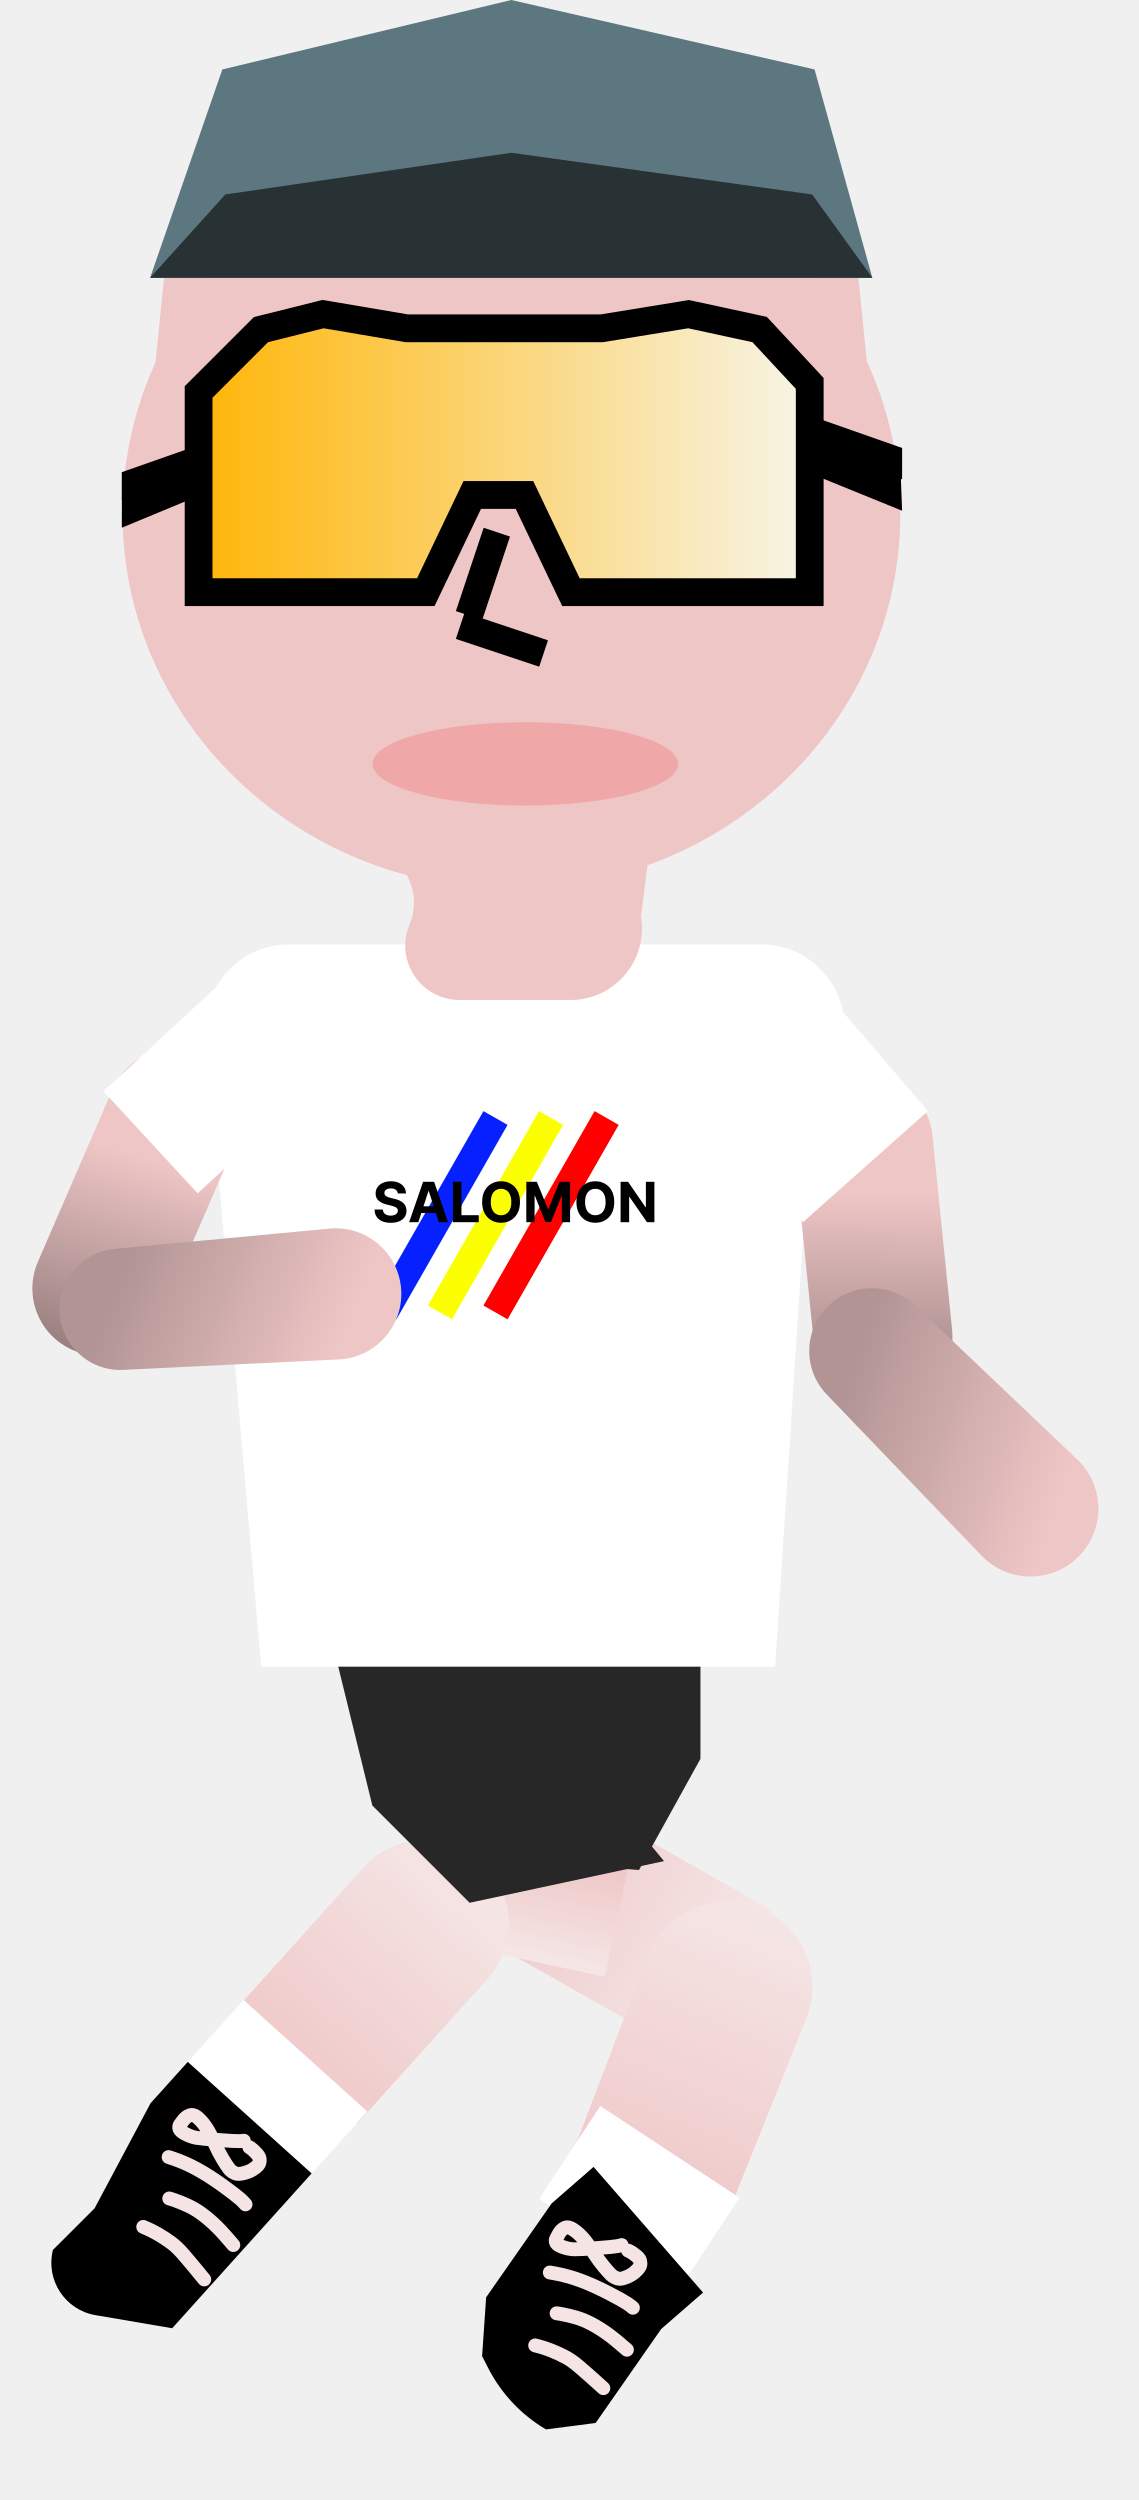
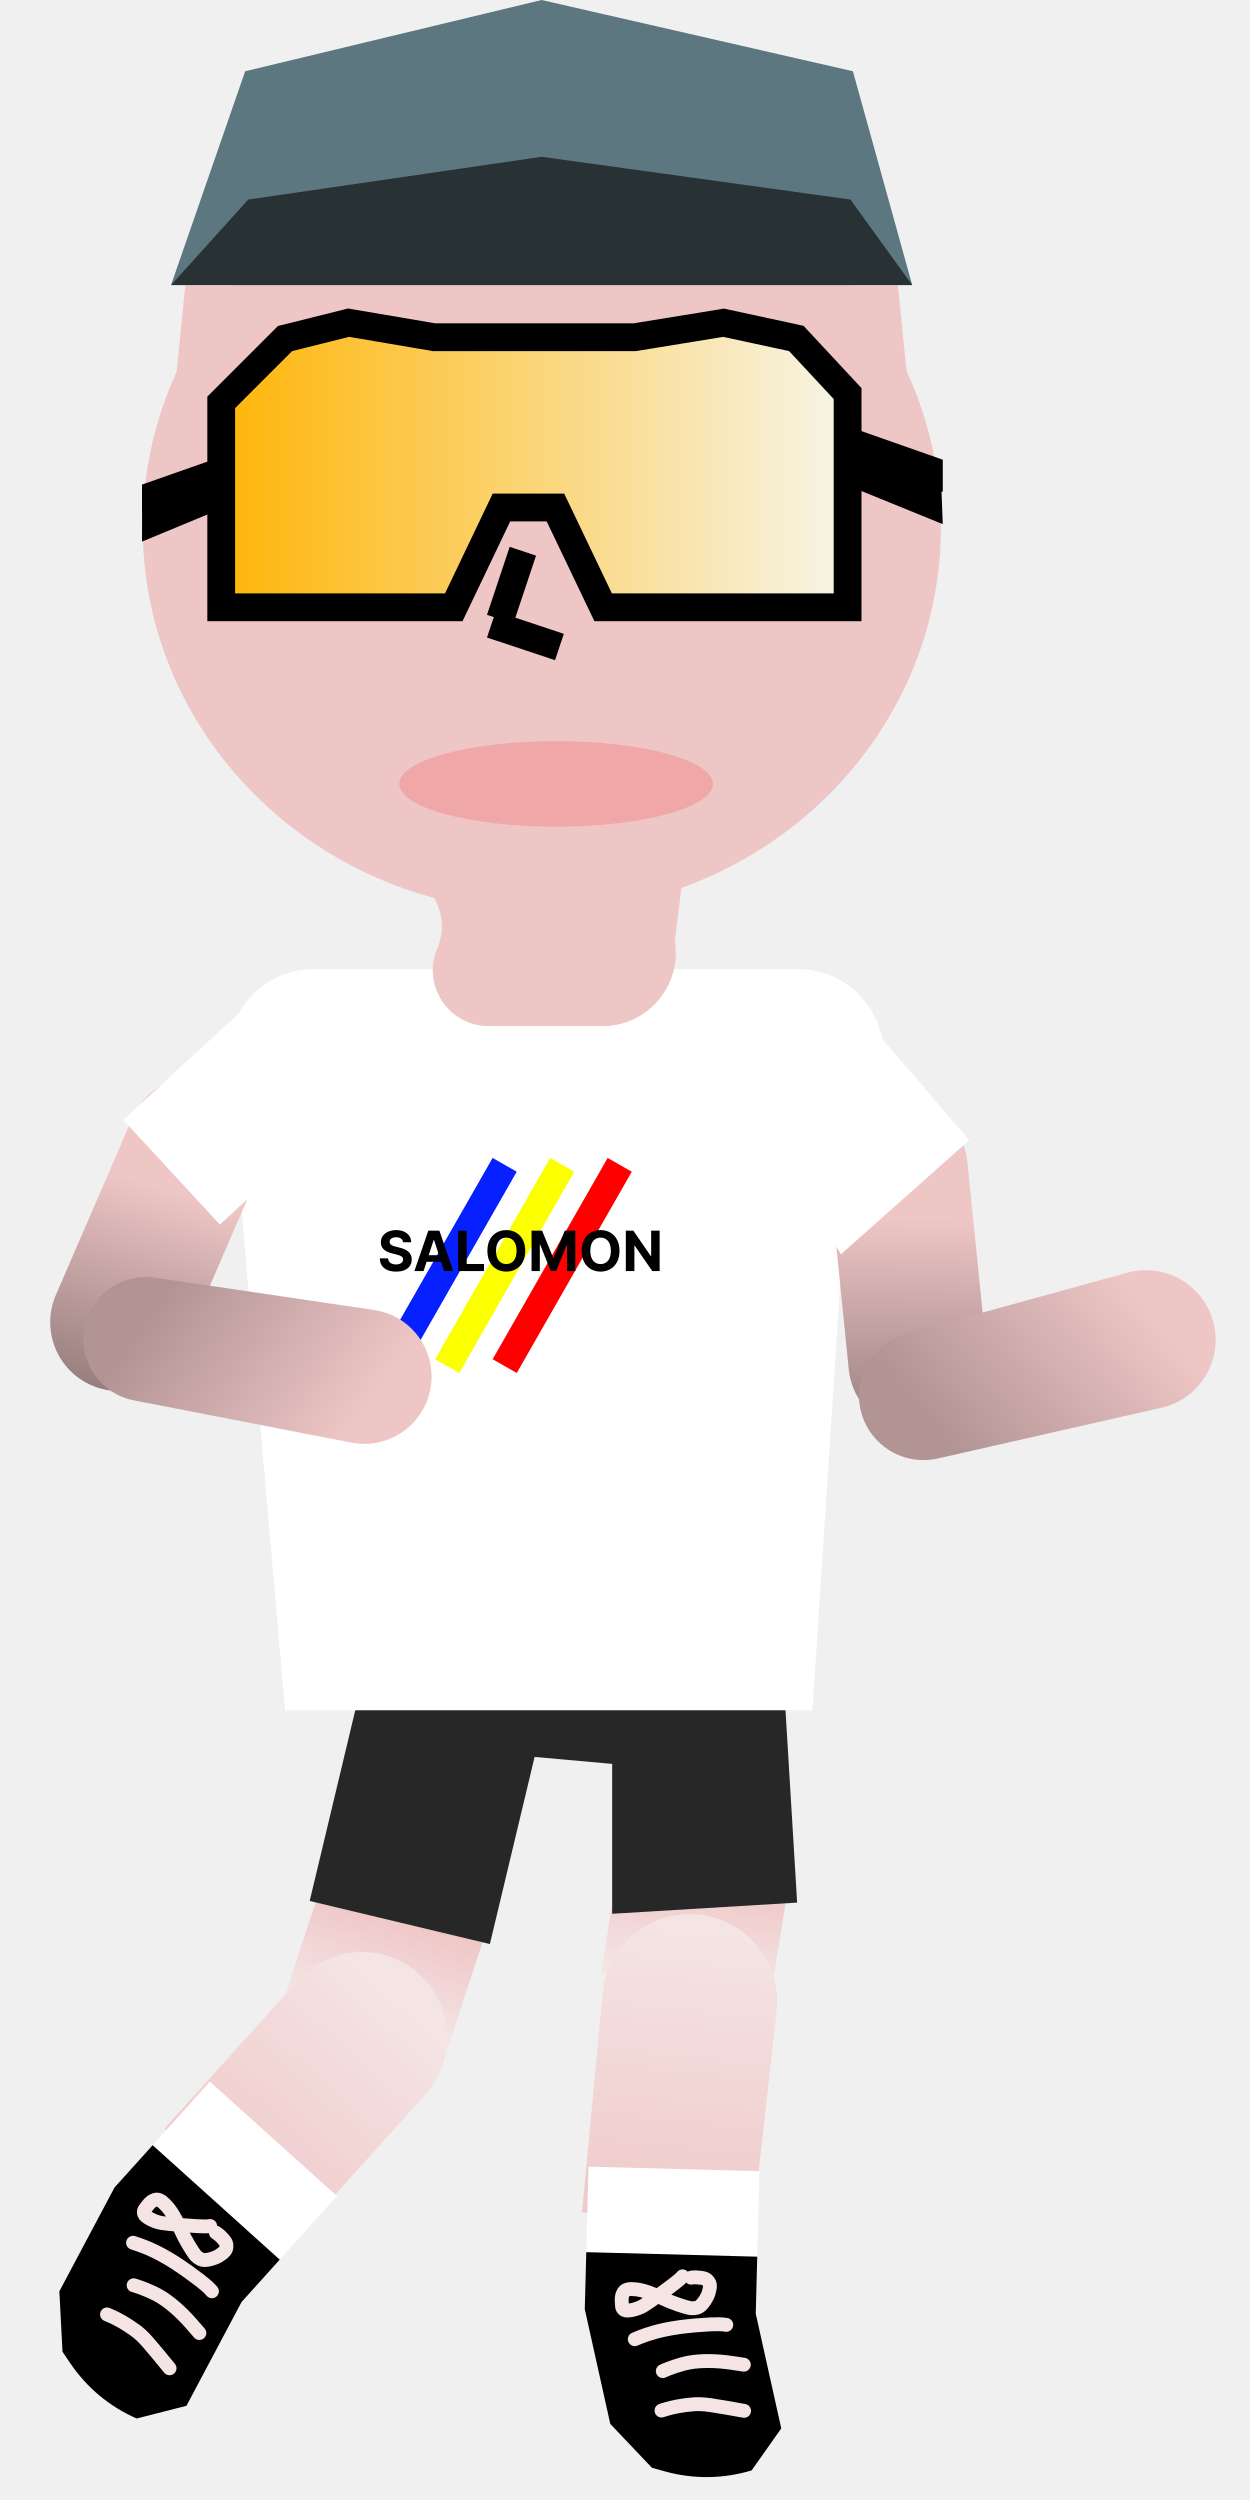
- <svg xmlns="http://www.w3.org/2000/svg" width="41" height="90" viewBox="0 0 41 90" fill="none">
-   <path d="M7.404 37C7.404 35.343 8.747 34 10.404 34H27.404C29.061 34 30.404 35.343 30.404 37C30.404 38.657 29.061 40 27.404 40H10.404C8.747 40 7.404 38.657 7.404 37Z" fill="white" />
-   <rect x="16.404" y="69.221" width="6" height="9.742" transform="rotate(-60.466 16.4043 69.2207)" fill="url(#paint0_linear_166_991)" />
-   <rect x="16.736" y="66" width="6" height="4" transform="rotate(12 16.7358 66)" fill="url(#paint1_linear_166_991)" />
-   <path d="M13.088 67.229C14.197 65.998 16.094 65.899 17.325 67.008C18.556 68.117 18.656 70.013 17.547 71.245L12.862 76.446L8.404 72.43L13.088 67.229Z" fill="url(#paint2_linear_166_991)" />
-   <path d="M23.314 70.434C23.854 69.018 25.348 68.209 26.829 68.53C28.686 68.932 29.735 70.909 29.027 72.672L26.133 79.875L20.563 77.644L23.314 70.434Z" fill="url(#paint3_linear_166_991)" />
-   <path d="M11.931 59L18.312 60.24L23.905 67L16.905 68.5L13.405 65L11.931 59Z" fill="#272727" />
-   <path d="M16.503 63.319L16.503 59.318L25.216 57.317L25.216 63.319L23.003 67.32L16.504 66.82L20.405 63L16.503 63.319Z" fill="#272727" />
-   <path d="M7.404 37H29.404L27.904 60H26.411H10.411H9.404L7.404 37Z" fill="white" />
-   <line x1="17.838" y1="40.248" x2="13.838" y2="47.248" stroke="#0720FF" />
-   <line x1="21.838" y1="40.248" x2="17.838" y2="47.248" stroke="#FF0000" />
-   <line x1="19.838" y1="40.248" x2="15.838" y2="47.248" stroke="#FBFF00" />
-   <path d="M14.32 42.964C14.314 42.907 14.29 42.862 14.247 42.83C14.204 42.798 14.145 42.783 14.071 42.783C14.021 42.783 13.979 42.79 13.944 42.804C13.909 42.818 13.883 42.837 13.864 42.861C13.847 42.886 13.838 42.914 13.838 42.945C13.837 42.971 13.842 42.994 13.854 43.014C13.866 43.033 13.883 43.05 13.904 43.064C13.926 43.078 13.95 43.09 13.978 43.1C14.006 43.11 14.036 43.119 14.068 43.126L14.198 43.157C14.262 43.171 14.32 43.19 14.373 43.214C14.426 43.237 14.472 43.267 14.511 43.301C14.55 43.336 14.58 43.376 14.601 43.423C14.623 43.47 14.634 43.524 14.634 43.584C14.634 43.673 14.611 43.751 14.566 43.816C14.522 43.881 14.457 43.931 14.373 43.967C14.289 44.003 14.188 44.021 14.07 44.021C13.952 44.021 13.85 44.003 13.763 43.967C13.676 43.931 13.609 43.877 13.56 43.807C13.511 43.736 13.486 43.648 13.484 43.543H13.781C13.785 43.592 13.799 43.633 13.823 43.666C13.848 43.698 13.882 43.722 13.924 43.739C13.966 43.755 14.013 43.763 14.066 43.763C14.118 43.763 14.164 43.755 14.202 43.74C14.241 43.725 14.271 43.704 14.292 43.677C14.313 43.65 14.324 43.619 14.324 43.584C14.324 43.551 14.314 43.524 14.295 43.501C14.276 43.479 14.248 43.46 14.211 43.445C14.175 43.429 14.13 43.415 14.077 43.402L13.918 43.362C13.796 43.332 13.699 43.286 13.628 43.222C13.557 43.159 13.522 43.073 13.522 42.966C13.522 42.878 13.545 42.801 13.592 42.735C13.64 42.669 13.706 42.618 13.789 42.581C13.873 42.544 13.967 42.526 14.073 42.526C14.181 42.526 14.275 42.544 14.356 42.581C14.437 42.618 14.5 42.669 14.545 42.735C14.59 42.801 14.613 42.877 14.614 42.964H14.32ZM15.059 44H14.729L15.231 42.545H15.628L16.129 44H15.8L15.435 42.878H15.424L15.059 44ZM15.038 43.428H15.817V43.668H15.038V43.428ZM16.304 44V42.545H16.612V43.746H17.235V44H16.304ZM18.719 43.273C18.719 43.431 18.689 43.566 18.629 43.678C18.569 43.789 18.488 43.874 18.384 43.932C18.282 43.991 18.166 44.02 18.038 44.02C17.909 44.02 17.793 43.99 17.69 43.932C17.587 43.873 17.506 43.788 17.446 43.677C17.387 43.566 17.357 43.431 17.357 43.273C17.357 43.114 17.387 42.979 17.446 42.868C17.506 42.757 17.587 42.672 17.69 42.614C17.793 42.555 17.909 42.526 18.038 42.526C18.166 42.526 18.282 42.555 18.384 42.614C18.488 42.672 18.569 42.757 18.629 42.868C18.689 42.979 18.719 43.114 18.719 43.273ZM18.407 43.273C18.407 43.17 18.392 43.083 18.361 43.013C18.331 42.942 18.288 42.889 18.232 42.852C18.177 42.816 18.112 42.798 18.038 42.798C17.963 42.798 17.899 42.816 17.843 42.852C17.788 42.889 17.745 42.942 17.714 43.013C17.684 43.083 17.669 43.17 17.669 43.273C17.669 43.376 17.684 43.462 17.714 43.533C17.745 43.603 17.788 43.657 17.843 43.693C17.899 43.73 17.963 43.748 18.038 43.748C18.112 43.748 18.177 43.73 18.232 43.693C18.288 43.657 18.331 43.603 18.361 43.533C18.392 43.462 18.407 43.376 18.407 43.273ZM18.947 42.545H19.326L19.727 43.523H19.744L20.144 42.545H20.523V44H20.225V43.053H20.213L19.837 43.993H19.634L19.257 43.05H19.245V44H18.947V42.545ZM22.113 43.273C22.113 43.431 22.083 43.566 22.023 43.678C21.964 43.789 21.882 43.874 21.779 43.932C21.676 43.991 21.561 44.02 21.432 44.02C21.303 44.02 21.187 43.99 21.084 43.932C20.982 43.873 20.9 43.788 20.841 43.677C20.781 43.566 20.751 43.431 20.751 43.273C20.751 43.114 20.781 42.979 20.841 42.868C20.9 42.757 20.982 42.672 21.084 42.614C21.187 42.555 21.303 42.526 21.432 42.526C21.561 42.526 21.676 42.555 21.779 42.614C21.882 42.672 21.964 42.757 22.023 42.868C22.083 42.979 22.113 43.114 22.113 43.273ZM21.802 43.273C21.802 43.17 21.786 43.083 21.756 43.013C21.725 42.942 21.682 42.889 21.627 42.852C21.572 42.816 21.507 42.798 21.432 42.798C21.358 42.798 21.293 42.816 21.238 42.852C21.182 42.889 21.139 42.942 21.108 43.013C21.078 43.083 21.063 43.17 21.063 43.273C21.063 43.376 21.078 43.462 21.108 43.533C21.139 43.603 21.182 43.657 21.238 43.693C21.293 43.73 21.358 43.748 21.432 43.748C21.507 43.748 21.572 43.73 21.627 43.693C21.682 43.657 21.725 43.603 21.756 43.533C21.786 43.462 21.802 43.376 21.802 43.273ZM23.558 42.545V44H23.292L22.659 43.084H22.649V44H22.341V42.545H22.611L23.239 43.46H23.252V42.545H23.558Z" fill="black" />
-   <path d="M13.577 29H23.577L23.077 33C23.339 34.57 22.128 36 20.536 36H16.546C15.141 36 14.193 34.563 14.747 33.271C14.958 32.779 14.958 32.221 14.747 31.729L13.577 29Z" fill="#EFC6C6" />
-   <path d="M5.904 10H30.904L31.404 15H5.404L5.904 10Z" fill="#EFC6C6" />
-   <ellipse cx="18.411" cy="18.5" rx="14" ry="13.5" fill="#EFC6C6" />
-   <path d="M29.15 21.318H20.554L20.417 21.034L18.881 17.818H17.002L15.465 21.034L15.329 21.318H7.15V14.111L9.395 11.867L9.529 11.833L11.631 11.308L11.734 11.325L14.64 11.818H21.667L24.695 11.325L24.788 11.31L24.881 11.33L27.192 11.83L27.346 11.863L27.453 11.977L29.017 13.659L29.15 13.804V21.318Z" fill="url(#paint4_linear_166_991)" stroke="black" />
-   <path d="M4.384 16.998L7.225 15.999L7.547 16.946L4.384 17.998L4.384 16.998Z" fill="black" />
-   <path d="M4.388 17.943L6.607 16.996L6.929 17.943L4.385 18.998L4.388 17.943Z" fill="black" />
-   <path d="M32.477 16.127L29.268 15L28.905 16.069L32.476 17.257L32.477 16.127Z" fill="black" />
-   <path d="M32.43 17.181L29.632 16.012L29.269 17.082L32.476 18.387L32.43 17.181Z" fill="black" />
-   <line x1="17.886" y1="19.158" x2="16.886" y2="22.158" stroke="black" />
-   <line x1="16.569" y1="22.526" x2="19.569" y2="23.526" stroke="black" />
-   <ellipse cx="18.911" cy="27.5" rx="5.5" ry="1.5" fill="#EFA7A7" />
-   <path d="M8.004 2.5L18.404 0L29.324 2.5L31.404 10H5.404L8.004 2.5Z" fill="#5C7780" />
-   <path d="M8.113 7L18.404 5.5L29.238 7L31.404 10H5.404L8.113 7Z" fill="#283134" />
-   <rect x="8.768" y="72" width="6" height="4" transform="rotate(42.01 8.76758 72)" fill="white" />
-   <path d="M5.421 75.715L6.76 74.228L11.218 78.244L9.879 79.73L6.198 83.817L3.437 83.345C2.34 83.158 1.635 82.077 1.905 80.998L3.405 79.5L5.421 75.715Z" fill="black" />
-   <path d="M5.157 80.169C5.2 80.186 5.242 80.203 5.325 80.242C5.409 80.28 5.533 80.339 5.685 80.427C5.837 80.514 6.012 80.628 6.157 80.735C6.302 80.843 6.41 80.941 6.602 81.158C6.793 81.375 7.065 81.708 7.353 82.059" stroke="#F5E4E4" stroke-width="0.5" stroke-linecap="round" />
-   <path d="M6.093 79.145C6.15 79.162 6.207 79.178 6.323 79.22C6.44 79.262 6.614 79.33 6.778 79.408C6.942 79.486 7.09 79.572 7.265 79.7C7.44 79.828 7.637 79.995 7.83 80.188C8.022 80.38 8.204 80.594 8.399 80.821" stroke="#F5E4E4" stroke-width="0.5" stroke-linecap="round" />
-   <path d="M6.071 77.655C6.12 77.671 6.169 77.687 6.273 77.723C6.377 77.759 6.534 77.816 6.748 77.915C6.962 78.014 7.228 78.154 7.541 78.355C7.853 78.555 8.204 78.812 8.421 78.98C8.638 79.148 8.71 79.219 8.756 79.267C8.802 79.314 8.82 79.335 8.838 79.357" stroke="#F5E4E4" stroke-width="0.5" stroke-linecap="round" />
-   <path d="M8.777 77.066C8.766 77.068 8.755 77.07 8.716 77.075C8.676 77.079 8.608 77.087 8.347 77.073C8.086 77.059 7.635 77.023 7.365 76.997C7.096 76.97 7.02 76.954 6.95 76.933C6.881 76.913 6.819 76.889 6.76 76.862C6.7 76.835 6.645 76.805 6.604 76.78C6.536 76.737 6.504 76.705 6.487 76.684C6.443 76.632 6.448 76.577 6.46 76.528C6.462 76.516 6.467 76.509 6.49 76.475C6.514 76.441 6.558 76.381 6.594 76.336C6.63 76.291 6.657 76.263 6.684 76.239C6.735 76.194 6.79 76.166 6.84 76.149C6.911 76.125 6.956 76.145 7.021 76.169C7.047 76.179 7.08 76.203 7.139 76.255C7.197 76.307 7.278 76.389 7.366 76.509C7.453 76.628 7.544 76.783 7.627 76.95C7.711 77.117 7.783 77.291 7.877 77.472C7.97 77.653 8.083 77.835 8.157 77.947C8.231 78.059 8.263 78.096 8.288 78.121C8.326 78.161 8.374 78.193 8.438 78.226C8.469 78.243 8.5 78.251 8.533 78.256C8.566 78.262 8.6 78.262 8.648 78.256C8.696 78.25 8.757 78.238 8.817 78.222C8.876 78.205 8.931 78.184 8.975 78.166C9.019 78.147 9.05 78.131 9.09 78.106C9.131 78.081 9.18 78.046 9.214 78.019C9.269 77.975 9.299 77.934 9.32 77.902C9.348 77.858 9.352 77.784 9.346 77.712C9.344 77.69 9.333 77.665 9.318 77.638C9.304 77.611 9.284 77.582 9.25 77.542C9.216 77.502 9.168 77.452 9.125 77.412C9.081 77.372 9.043 77.343 9.019 77.326C8.995 77.308 8.985 77.303 8.976 77.298" stroke="#F5E4E4" stroke-width="0.5" stroke-linecap="round" />
-   <rect x="21.611" y="75.816" width="6" height="4" transform="rotate(33.3885 21.6113 75.8164)" fill="white" />
-   <path d="M19.86 79.322L21.368 78.008L25.31 82.532L23.802 83.845L21.443 87.227L19.655 87.459C18.765 86.934 18.043 86.167 17.574 85.248L17.356 84.82L17.501 82.703L19.86 79.322Z" fill="black" />
-   <path d="M19.266 84.435C19.311 84.446 19.355 84.456 19.443 84.482C19.532 84.507 19.663 84.547 19.826 84.611C19.989 84.674 20.18 84.761 20.339 84.845C20.499 84.93 20.62 85.01 20.843 85.196C21.065 85.382 21.383 85.671 21.72 85.974" stroke="#F5E4E4" stroke-width="0.5" stroke-linecap="round" />
-   <path d="M20.038 83.279C20.096 83.287 20.155 83.294 20.277 83.319C20.398 83.343 20.581 83.384 20.755 83.436C20.929 83.489 21.088 83.552 21.28 83.652C21.472 83.752 21.692 83.888 21.911 84.049C22.131 84.211 22.342 84.395 22.569 84.59" stroke="#F5E4E4" stroke-width="0.5" stroke-linecap="round" />
-   <path d="M19.794 81.81C19.844 81.819 19.895 81.827 20.003 81.847C20.111 81.868 20.275 81.9 20.502 81.966C20.728 82.032 21.012 82.13 21.351 82.282C21.69 82.433 22.076 82.634 22.315 82.767C22.555 82.901 22.637 82.961 22.689 83.001C22.742 83.041 22.763 83.06 22.784 83.079" stroke="#F5E4E4" stroke-width="0.5" stroke-linecap="round" />
-   <path d="M22.38 80.823C22.37 80.826 22.36 80.83 22.321 80.84C22.282 80.851 22.216 80.868 21.956 80.893C21.696 80.919 21.245 80.951 20.974 80.966C20.704 80.98 20.627 80.975 20.555 80.965C20.483 80.956 20.418 80.942 20.355 80.924C20.292 80.906 20.234 80.885 20.189 80.865C20.116 80.834 20.079 80.806 20.059 80.788C20.008 80.744 20.004 80.688 20.008 80.638C20.009 80.626 20.013 80.618 20.031 80.581C20.049 80.544 20.083 80.478 20.112 80.428C20.141 80.378 20.164 80.346 20.187 80.318C20.231 80.266 20.281 80.231 20.328 80.206C20.394 80.171 20.442 80.184 20.51 80.199C20.537 80.204 20.573 80.224 20.639 80.267C20.705 80.309 20.797 80.378 20.901 80.483C21.006 80.588 21.119 80.728 21.226 80.88C21.334 81.033 21.431 81.194 21.551 81.359C21.671 81.524 21.809 81.687 21.899 81.787C21.989 81.887 22.027 81.918 22.055 81.939C22.098 81.973 22.151 81.997 22.219 82.021C22.252 82.032 22.284 82.036 22.318 82.036C22.351 82.036 22.384 82.031 22.431 82.018C22.478 82.005 22.537 81.984 22.593 81.959C22.649 81.934 22.7 81.905 22.741 81.88C22.781 81.855 22.81 81.835 22.846 81.804C22.882 81.773 22.926 81.731 22.956 81.699C23.003 81.648 23.026 81.603 23.042 81.568C23.064 81.52 23.056 81.446 23.04 81.376C23.035 81.355 23.02 81.332 23.001 81.307C22.983 81.282 22.959 81.257 22.92 81.222C22.88 81.188 22.825 81.145 22.776 81.112C22.727 81.079 22.685 81.057 22.658 81.043C22.632 81.029 22.622 81.026 22.612 81.022" stroke="#F5E4E4" stroke-width="0.5" stroke-linecap="round" />
-   <rect width="11.598" height="4.831" rx="2.416" transform="matrix(-0.397217 0.917725 0.917725 0.397217 5.01172 36.998)" fill="url(#paint5_linear_166_991)" />
-   <path d="M4.126 44.959C3.165 45.05 2.378 45.759 2.188 46.706C1.909 48.1 3.016 49.385 4.437 49.316L12.201 48.939C13.503 48.876 14.508 47.769 14.444 46.466C14.379 45.122 13.205 44.104 11.865 44.23L4.126 44.959Z" fill="url(#paint6_linear_166_991)" />
-   <rect x="3.725" y="39.285" width="6.321" height="5" transform="rotate(-42.6912 3.7251 39.2852)" fill="white" />
-   <rect x="33.32" y="38.414" width="12.004" height="5" rx="2.5" transform="rotate(84.2297 33.3203 38.4141)" fill="url(#paint7_linear_166_991)" />
-   <path d="M29.762 50.202C29.07 49.482 28.933 48.393 29.424 47.523C30.148 46.242 31.884 45.982 32.95 46.997L38.781 52.54C39.759 53.469 39.799 55.016 38.869 55.994C37.909 57.004 36.301 57.008 35.336 56.003L29.762 50.202Z" fill="url(#paint8_linear_166_991)" />
-   <path d="M29.155 35.041L33.404 40L28.904 44L25.404 38.255L29.155 35.041Z" fill="white" />
+ <svg xmlns="http://www.w3.org/2000/svg" width="45" height="90" viewBox="0 0 45 90" fill="none">
+   <path d="M8.21 37.969C8.21 36.269 9.589 34.891 11.289 34.891H28.734C30.434 34.891 31.812 36.269 31.812 37.969C31.812 39.669 30.434 41.048 28.734 41.048H11.289C9.589 41.048 8.21 39.669 8.21 37.969Z" fill="white" />
+   <rect x="22.291" y="67" width="6.157" height="4.105" transform="rotate(9.21202 22.291 67)" fill="url(#paint0_linear_211_133)" />
+   <rect x="11.521" y="68" width="6.157" height="4.105" transform="rotate(18.2377 11.521 68)" fill="url(#paint1_linear_211_133)" />
+   <path d="M10.733 71.287C11.871 70.024 13.818 69.922 15.081 71.06C16.344 72.198 16.446 74.145 15.308 75.408L10.501 80.746L5.926 76.625L10.733 71.287Z" fill="url(#paint2_linear_211_133)" />
+   <path d="M21.693 71.761C21.838 70.212 23.093 69.002 24.646 68.912C26.592 68.799 28.172 70.465 27.956 72.403L27.074 80.32L20.954 79.644L21.693 71.761Z" fill="url(#paint3_linear_211_133)" />
+   <rect x="13.057" y="60.451" width="6.67" height="8.209" transform="rotate(13.4436 13.0566 60.4512)" fill="#272727" />
+   <path d="M15.367 62.903L19.231 58.376L28.201 60.299L28.697 68.493L22.038 68.896L22.038 63.5L15.367 62.903Z" fill="#272727" />
+   <path d="M8.21 37.967H30.786L29.247 61.569H27.714H11.296H10.263L8.21 37.967Z" fill="white" />
+   <line x1="18.168" y1="41.934" x2="14.027" y2="49.18" stroke="#0720FF" />
+   <line x1="22.31" y1="41.934" x2="18.169" y2="49.18" stroke="#FF0000" />
+   <line x1="20.239" y1="41.934" x2="16.099" y2="49.18" stroke="#FBFF00" />
+   <path d="M14.509 44.722C14.503 44.664 14.479 44.62 14.436 44.588C14.393 44.556 14.334 44.541 14.26 44.541C14.21 44.541 14.168 44.548 14.133 44.562C14.098 44.575 14.072 44.595 14.053 44.619C14.036 44.644 14.027 44.672 14.027 44.703C14.026 44.729 14.031 44.752 14.043 44.771C14.055 44.791 14.072 44.807 14.093 44.822C14.115 44.836 14.139 44.847 14.167 44.858C14.195 44.868 14.225 44.876 14.257 44.883L14.387 44.915C14.451 44.929 14.509 44.948 14.562 44.972C14.615 44.995 14.661 45.024 14.7 45.059C14.739 45.093 14.769 45.134 14.79 45.181C14.812 45.228 14.823 45.282 14.823 45.342C14.823 45.431 14.8 45.508 14.755 45.574C14.711 45.639 14.646 45.689 14.562 45.725C14.478 45.761 14.377 45.778 14.259 45.778C14.141 45.778 14.039 45.76 13.952 45.724C13.865 45.688 13.798 45.635 13.749 45.565C13.7 45.494 13.675 45.406 13.673 45.301H13.97C13.974 45.35 13.988 45.391 14.012 45.423C14.037 45.456 14.071 45.48 14.112 45.496C14.155 45.513 14.202 45.521 14.255 45.521C14.307 45.521 14.352 45.513 14.391 45.498C14.43 45.483 14.46 45.462 14.481 45.435C14.502 45.408 14.513 45.377 14.513 45.342C14.513 45.309 14.503 45.282 14.484 45.259C14.465 45.237 14.437 45.218 14.4 45.202C14.364 45.187 14.319 45.173 14.266 45.16L14.107 45.12C13.985 45.09 13.888 45.044 13.817 44.98C13.746 44.917 13.711 44.831 13.711 44.724C13.711 44.636 13.734 44.559 13.781 44.493C13.829 44.427 13.895 44.376 13.978 44.339C14.062 44.302 14.156 44.283 14.262 44.283C14.37 44.283 14.464 44.302 14.545 44.339C14.626 44.376 14.689 44.427 14.734 44.493C14.779 44.559 14.802 44.635 14.803 44.722H14.509ZM15.248 45.758H14.918L15.42 44.303H15.817L16.318 45.758H15.989L15.624 44.636H15.613L15.248 45.758ZM15.227 45.186H16.006V45.426H15.227V45.186ZM16.493 45.758V44.303H16.801V45.504H17.424V45.758H16.493ZM18.908 45.031C18.908 45.189 18.878 45.324 18.818 45.435C18.758 45.547 18.677 45.632 18.573 45.69C18.471 45.749 18.355 45.778 18.227 45.778C18.098 45.778 17.982 45.748 17.879 45.69C17.776 45.631 17.695 45.546 17.635 45.435C17.576 45.323 17.546 45.189 17.546 45.031C17.546 44.872 17.576 44.737 17.635 44.626C17.695 44.514 17.776 44.43 17.879 44.371C17.982 44.313 18.098 44.283 18.227 44.283C18.355 44.283 18.471 44.313 18.573 44.371C18.677 44.43 18.758 44.514 18.818 44.626C18.878 44.737 18.908 44.872 18.908 45.031ZM18.596 45.031C18.596 44.928 18.581 44.841 18.55 44.771C18.52 44.7 18.477 44.647 18.421 44.61C18.366 44.574 18.301 44.555 18.227 44.555C18.152 44.555 18.088 44.574 18.032 44.61C17.977 44.647 17.934 44.7 17.903 44.771C17.873 44.841 17.858 44.928 17.858 45.031C17.858 45.133 17.873 45.22 17.903 45.291C17.934 45.361 17.977 45.414 18.032 45.451C18.088 45.487 18.152 45.506 18.227 45.506C18.301 45.506 18.366 45.487 18.421 45.451C18.477 45.414 18.52 45.361 18.55 45.291C18.581 45.22 18.596 45.133 18.596 45.031ZM19.136 44.303H19.515L19.916 45.281H19.933L20.333 44.303H20.712V45.758H20.414V44.811H20.402L20.026 45.751H19.823L19.446 44.807H19.434V45.758H19.136V44.303ZM22.302 45.031C22.302 45.189 22.272 45.324 22.212 45.435C22.153 45.547 22.071 45.632 21.968 45.69C21.865 45.749 21.75 45.778 21.621 45.778C21.492 45.778 21.376 45.748 21.273 45.69C21.171 45.631 21.089 45.546 21.03 45.435C20.97 45.323 20.94 45.189 20.94 45.031C20.94 44.872 20.97 44.737 21.03 44.626C21.089 44.514 21.171 44.43 21.273 44.371C21.376 44.313 21.492 44.283 21.621 44.283C21.75 44.283 21.865 44.313 21.968 44.371C22.071 44.43 22.153 44.514 22.212 44.626C22.272 44.737 22.302 44.872 22.302 45.031ZM21.991 45.031C21.991 44.928 21.975 44.841 21.945 44.771C21.914 44.7 21.871 44.647 21.816 44.61C21.761 44.574 21.696 44.555 21.621 44.555C21.547 44.555 21.482 44.574 21.427 44.61C21.371 44.647 21.328 44.7 21.297 44.771C21.267 44.841 21.252 44.928 21.252 45.031C21.252 45.133 21.267 45.22 21.297 45.291C21.328 45.361 21.371 45.414 21.427 45.451C21.482 45.487 21.547 45.506 21.621 45.506C21.696 45.506 21.761 45.487 21.816 45.451C21.871 45.414 21.914 45.361 21.945 45.291C21.975 45.22 21.991 45.133 21.991 45.031ZM23.747 44.303V45.758H23.481L22.848 44.842H22.838V45.758H22.53V44.303H22.8L23.428 45.218H23.441V44.303H23.747Z" fill="black" />
+   <path d="M14.545 29.758H24.807L24.294 33.862C24.562 35.474 23.32 36.941 21.686 36.941H17.592C16.149 36.941 15.177 35.466 15.745 34.141C15.962 33.635 15.962 33.063 15.745 32.558L14.545 29.758Z" fill="#EFC6C6" />
+   <path d="M6.671 10.264H32.326L32.839 15.395H6.158L6.671 10.264Z" fill="#EFC6C6" />
+   <ellipse cx="19.505" cy="18.984" rx="14.367" ry="13.853" fill="#EFC6C6" />
+   <path d="M30.514 21.862H21.713L21.577 21.578L19.996 18.27H18.052L16.472 21.578L16.336 21.862H7.964V14.485L10.261 12.188L10.395 12.155L12.447 11.642L12.549 11.616L12.652 11.634L15.629 12.14H22.848L25.957 11.634L26.05 11.618L26.143 11.639L28.515 12.151L28.668 12.185L28.775 12.3L30.38 14.025L30.514 14.169V21.862Z" fill="url(#paint4_linear_211_133)" stroke="black" />
+   <path d="M5.112 17.445L8.027 16.421L8.357 17.392L5.112 18.472L5.112 17.445Z" fill="black" />
+   <path d="M5.116 18.415L7.393 17.443L7.723 18.415L5.112 19.498L5.116 18.415Z" fill="black" />
+   <path d="M33.94 16.549L30.647 15.392L30.275 16.489L33.94 17.708L33.94 16.549Z" fill="black" />
+   <path d="M33.892 17.632L31.02 16.433L30.648 17.53L33.939 18.869L33.892 17.632Z" fill="black" />
+   <line x1="18.823" y1="19.844" x2="18.006" y2="22.293" stroke="black" />
+   <line x1="17.69" y1="22.477" x2="20.139" y2="23.293" stroke="black" />
+   <ellipse cx="20.019" cy="28.221" rx="5.644" ry="1.539" fill="#EFA7A7" />
+   <path d="M8.826 2.565L19.498 0L30.704 2.565L32.839 10.262H6.158L8.826 2.565Z" fill="#5C7780" />
+   <path d="M8.937 7.184L19.498 5.645L30.615 7.184L32.839 10.262H6.158L8.937 7.184Z" fill="#283134" />
+   <rect x="7.555" y="74.938" width="6.157" height="4.105" transform="rotate(42.01 7.55518 74.9375)" fill="white" />
+   <path d="M4.122 78.751L5.495 77.227L10.07 81.347L8.696 82.872L6.712 86.609L4.919 87.066C3.948 86.642 3.118 85.95 2.526 85.071L2.25 84.662L2.137 82.488L4.122 78.751Z" fill="black" />
+   <path d="M3.852 83.319C3.895 83.336 3.938 83.354 4.024 83.393C4.11 83.432 4.237 83.493 4.393 83.583C4.549 83.672 4.729 83.79 4.877 83.9C5.026 84.01 5.137 84.111 5.334 84.333C5.53 84.556 5.809 84.898 6.104 85.258" stroke="#F5E4E4" stroke-width="0.5" stroke-linecap="round" />
+   <path d="M4.811 82.27C4.869 82.287 4.928 82.303 5.047 82.347C5.167 82.39 5.346 82.46 5.514 82.54C5.683 82.62 5.834 82.708 6.014 82.839C6.193 82.97 6.396 83.142 6.593 83.34C6.791 83.538 6.977 83.757 7.177 83.989" stroke="#F5E4E4" stroke-width="0.5" stroke-linecap="round" />
+   <path d="M4.79 80.739C4.84 80.755 4.89 80.772 4.996 80.809C5.103 80.846 5.265 80.904 5.484 81.006C5.704 81.108 5.977 81.251 6.298 81.457C6.618 81.663 6.978 81.926 7.201 82.098C7.423 82.271 7.497 82.344 7.544 82.393C7.592 82.442 7.61 82.463 7.629 82.486" stroke="#F5E4E4" stroke-width="0.5" stroke-linecap="round" />
+   <path d="M7.566 80.137C7.554 80.139 7.543 80.141 7.503 80.145C7.462 80.15 7.392 80.157 7.124 80.143C6.857 80.129 6.394 80.093 6.117 80.065C5.84 80.038 5.763 80.021 5.691 80C5.62 79.979 5.556 79.955 5.495 79.927C5.434 79.9 5.378 79.869 5.336 79.843C5.266 79.799 5.233 79.766 5.216 79.745C5.171 79.691 5.175 79.635 5.188 79.584C5.19 79.572 5.195 79.564 5.219 79.529C5.243 79.495 5.288 79.433 5.325 79.387C5.362 79.341 5.391 79.312 5.418 79.287C5.47 79.241 5.527 79.213 5.578 79.195C5.651 79.17 5.697 79.191 5.764 79.216C5.791 79.226 5.825 79.251 5.884 79.304C5.944 79.358 6.028 79.442 6.117 79.564C6.207 79.687 6.3 79.846 6.386 80.017C6.471 80.188 6.546 80.368 6.642 80.553C6.738 80.739 6.853 80.926 6.929 81.041C7.005 81.156 7.039 81.193 7.063 81.219C7.102 81.26 7.152 81.293 7.217 81.327C7.249 81.344 7.282 81.352 7.315 81.358C7.349 81.363 7.384 81.363 7.433 81.357C7.482 81.351 7.546 81.339 7.606 81.322C7.667 81.305 7.724 81.284 7.769 81.265C7.814 81.246 7.845 81.23 7.887 81.204C7.929 81.178 7.979 81.142 8.014 81.114C8.071 81.069 8.101 81.027 8.122 80.994C8.152 80.949 8.155 80.873 8.149 80.799C8.148 80.777 8.136 80.751 8.121 80.723C8.107 80.695 8.086 80.666 8.051 80.625C8.016 80.584 7.967 80.532 7.922 80.491C7.878 80.45 7.839 80.421 7.814 80.403C7.789 80.385 7.779 80.379 7.77 80.374" stroke="#F5E4E4" stroke-width="0.5" stroke-linecap="round" />
+   <rect x="21.187" y="78" width="6.157" height="4.105" transform="rotate(1.50896 21.187 78)" fill="white" />
+   <path d="M21.052 83.13L21.106 81.078L27.261 81.24L27.207 83.292L28.125 87.422L27.059 88.934C26.045 89.242 24.964 89.255 23.943 88.972L23.468 88.839L21.97 87.26L21.052 83.13Z" fill="black" />
+   <path d="M23.814 86.78C23.858 86.765 23.902 86.75 23.993 86.724C24.084 86.698 24.22 86.662 24.397 86.629C24.573 86.596 24.786 86.568 24.971 86.555C25.155 86.543 25.305 86.547 25.599 86.588C25.894 86.63 26.328 86.709 26.786 86.791" stroke="#F5E4E4" stroke-width="0.5" stroke-linecap="round" />
+   <path d="M23.861 85.359C23.916 85.334 23.972 85.308 24.091 85.263C24.21 85.219 24.392 85.155 24.571 85.107C24.751 85.059 24.924 85.027 25.145 85.01C25.367 84.993 25.633 84.992 25.911 85.014C26.19 85.037 26.474 85.082 26.777 85.129" stroke="#F5E4E4" stroke-width="0.5" stroke-linecap="round" />
+   <path d="M22.852 84.211C22.9 84.191 22.949 84.17 23.054 84.129C23.159 84.088 23.32 84.028 23.553 83.962C23.786 83.897 24.087 83.829 24.465 83.777C24.842 83.725 25.287 83.692 25.568 83.678C25.849 83.665 25.953 83.673 26.02 83.679C26.088 83.685 26.116 83.69 26.145 83.695" stroke="#F5E4E4" stroke-width="0.5" stroke-linecap="round" />
+   <path d="M24.571 81.948C24.564 81.956 24.557 81.965 24.529 81.995C24.501 82.025 24.452 82.076 24.24 82.239C24.027 82.402 23.652 82.675 23.424 82.834C23.195 82.993 23.125 83.031 23.057 83.061C22.989 83.092 22.925 83.115 22.861 83.133C22.797 83.152 22.734 83.165 22.685 83.172C22.604 83.184 22.557 83.18 22.53 83.176C22.461 83.164 22.427 83.118 22.404 83.072C22.398 83.061 22.397 83.052 22.393 83.01C22.388 82.968 22.383 82.892 22.381 82.833C22.379 82.773 22.381 82.733 22.387 82.696C22.396 82.627 22.421 82.57 22.448 82.523C22.487 82.457 22.536 82.442 22.603 82.418C22.63 82.408 22.672 82.405 22.752 82.407C22.833 82.408 22.951 82.418 23.098 82.453C23.246 82.488 23.42 82.548 23.597 82.623C23.773 82.698 23.946 82.786 24.139 82.864C24.333 82.943 24.542 83.01 24.675 83.049C24.807 83.087 24.857 83.093 24.892 83.097C24.949 83.103 25.008 83.095 25.079 83.079C25.115 83.071 25.145 83.057 25.174 83.039C25.203 83.021 25.229 82.999 25.263 82.962C25.297 82.925 25.337 82.875 25.372 82.823C25.407 82.77 25.436 82.717 25.458 82.674C25.48 82.63 25.494 82.597 25.509 82.55C25.523 82.504 25.539 82.444 25.547 82.399C25.561 82.329 25.557 82.277 25.552 82.238C25.545 82.185 25.498 82.125 25.445 82.072C25.43 82.056 25.404 82.045 25.375 82.033C25.345 82.021 25.311 82.012 25.258 82.003C25.204 81.995 25.133 81.988 25.073 81.985C25.012 81.983 24.963 81.986 24.933 81.989C24.902 81.992 24.892 81.993 24.881 81.996" stroke="#F5E4E4" stroke-width="0.5" stroke-linecap="round" />
+   <rect width="11.902" height="4.958" rx="2.479" transform="matrix(-0.397217 0.917725 0.917725 0.397217 5.75537 37.9668)" fill="url(#paint5_linear_211_133)" />
+   <path d="M5.576 45.994C4.597 45.85 3.638 46.365 3.218 47.261C2.599 48.583 3.388 50.135 4.821 50.413L12.651 51.935C13.965 52.19 15.236 51.333 15.492 50.019C15.755 48.663 14.834 47.362 13.468 47.16L5.576 45.994Z" fill="url(#paint6_linear_211_133)" />
+   <rect x="4.436" y="40.315" width="6.486" height="5.131" transform="rotate(-42.6912 4.43604 40.3145)" fill="white" />
+   <rect x="34.574" y="39.332" width="12.004" height="5" rx="2.5" transform="rotate(84.2297 34.5737 39.332)" fill="url(#paint7_linear_211_133)" />
+   <path d="M33.758 52.506C32.759 52.733 31.729 52.277 31.225 51.385C30.482 50.07 31.173 48.407 32.63 48.006L40.59 45.816C41.925 45.449 43.305 46.234 43.672 47.569C44.051 48.947 43.204 50.363 41.81 50.679L33.758 52.506Z" fill="url(#paint8_linear_211_133)" />
+   <path d="M30.531 35.959L34.892 41.047L30.274 45.153L26.682 39.257L30.531 35.959Z" fill="white" />
  <defs>
-     <linearGradient id="paint0_linear_166_991" x1="19.404" y1="69.221" x2="19.404" y2="78.963" gradientUnits="userSpaceOnUse">
+     <linearGradient id="paint0_linear_211_133" x1="25.369" y1="67" x2="25.369" y2="71.105" gradientUnits="userSpaceOnUse">
      <stop stop-color="#EFC6C6" />
      <stop offset="1" stop-color="#F5E7E7" />
    </linearGradient>
-     <linearGradient id="paint1_linear_166_991" x1="19.736" y1="66" x2="19.736" y2="70" gradientUnits="userSpaceOnUse">
+     <linearGradient id="paint1_linear_211_133" x1="14.6" y1="68" x2="14.6" y2="72.105" gradientUnits="userSpaceOnUse">
      <stop stop-color="#EFC6C6" />
      <stop offset="1" stop-color="#F5E7E7" />
    </linearGradient>
-     <linearGradient id="paint2_linear_166_991" x1="9.325" y1="74.938" x2="16.017" y2="67.508" gradientUnits="userSpaceOnUse">
+     <linearGradient id="paint2_linear_211_133" x1="6.871" y1="79.198" x2="13.739" y2="71.573" gradientUnits="userSpaceOnUse">
      <stop stop-color="#EFC6C6" />
      <stop offset="1" stop-color="#F5E4E4" />
    </linearGradient>
-     <linearGradient id="paint3_linear_166_991" x1="21.836" y1="79.538" x2="26.11" y2="68.869" gradientUnits="userSpaceOnUse">
+     <linearGradient id="paint3_linear_211_133" x1="22.733" y1="81.168" x2="24.028" y2="69.445" gradientUnits="userSpaceOnUse">
      <stop stop-color="#EFC6C6" />
      <stop offset="1" stop-color="#F5E4E4" />
    </linearGradient>
-     <linearGradient id="paint4_linear_166_991" x1="6.405" y1="16.5" x2="29.405" y2="16.5" gradientUnits="userSpaceOnUse">
+     <linearGradient id="paint4_linear_211_133" x1="7.186" y1="16.931" x2="30.788" y2="16.931" gradientUnits="userSpaceOnUse">
      <stop stop-color="#FFB300" />
      <stop offset="1" stop-color="#F7F6EB" />
    </linearGradient>
-     <linearGradient id="paint5_linear_166_991" x1="4.189" y1="2.049" x2="11.537" y2="2.927" gradientUnits="userSpaceOnUse">
+     <linearGradient id="paint5_linear_211_133" x1="4.298" y1="2.102" x2="11.839" y2="3.004" gradientUnits="userSpaceOnUse">
      <stop stop-color="#EFC6C6" />
      <stop offset="1" stop-color="#987F7F" />
    </linearGradient>
-     <linearGradient id="paint6_linear_166_991" x1="12.856" y1="46.838" x2="5.208" y2="43.756" gradientUnits="userSpaceOnUse">
+     <linearGradient id="paint6_linear_211_133" x1="13.818" y1="50.002" x2="6.95" y2="45.06" gradientUnits="userSpaceOnUse">
      <stop stop-color="#EFC6C6" />
      <stop offset="1" stop-color="#B29494" />
    </linearGradient>
-     <linearGradient id="paint7_linear_166_991" x1="37.655" y1="40.534" x2="45.261" y2="41.443" gradientUnits="userSpaceOnUse">
+     <linearGradient id="paint7_linear_211_133" x1="38.909" y1="41.452" x2="46.514" y2="42.361" gradientUnits="userSpaceOnUse">
      <stop stop-color="#EFC6C6" />
      <stop offset="1" stop-color="#987F7F" />
    </linearGradient>
-     <linearGradient id="paint8_linear_166_991" x1="37.875" y1="54.629" x2="29.797" y2="51.877" gradientUnits="userSpaceOnUse">
+     <linearGradient id="paint8_linear_211_133" x1="41.946" y1="47.719" x2="35.249" y2="53.362" gradientUnits="userSpaceOnUse">
      <stop stop-color="#EFC6C6" />
      <stop offset="1" stop-color="#B29494" />
    </linearGradient>
  </defs>
</svg>
